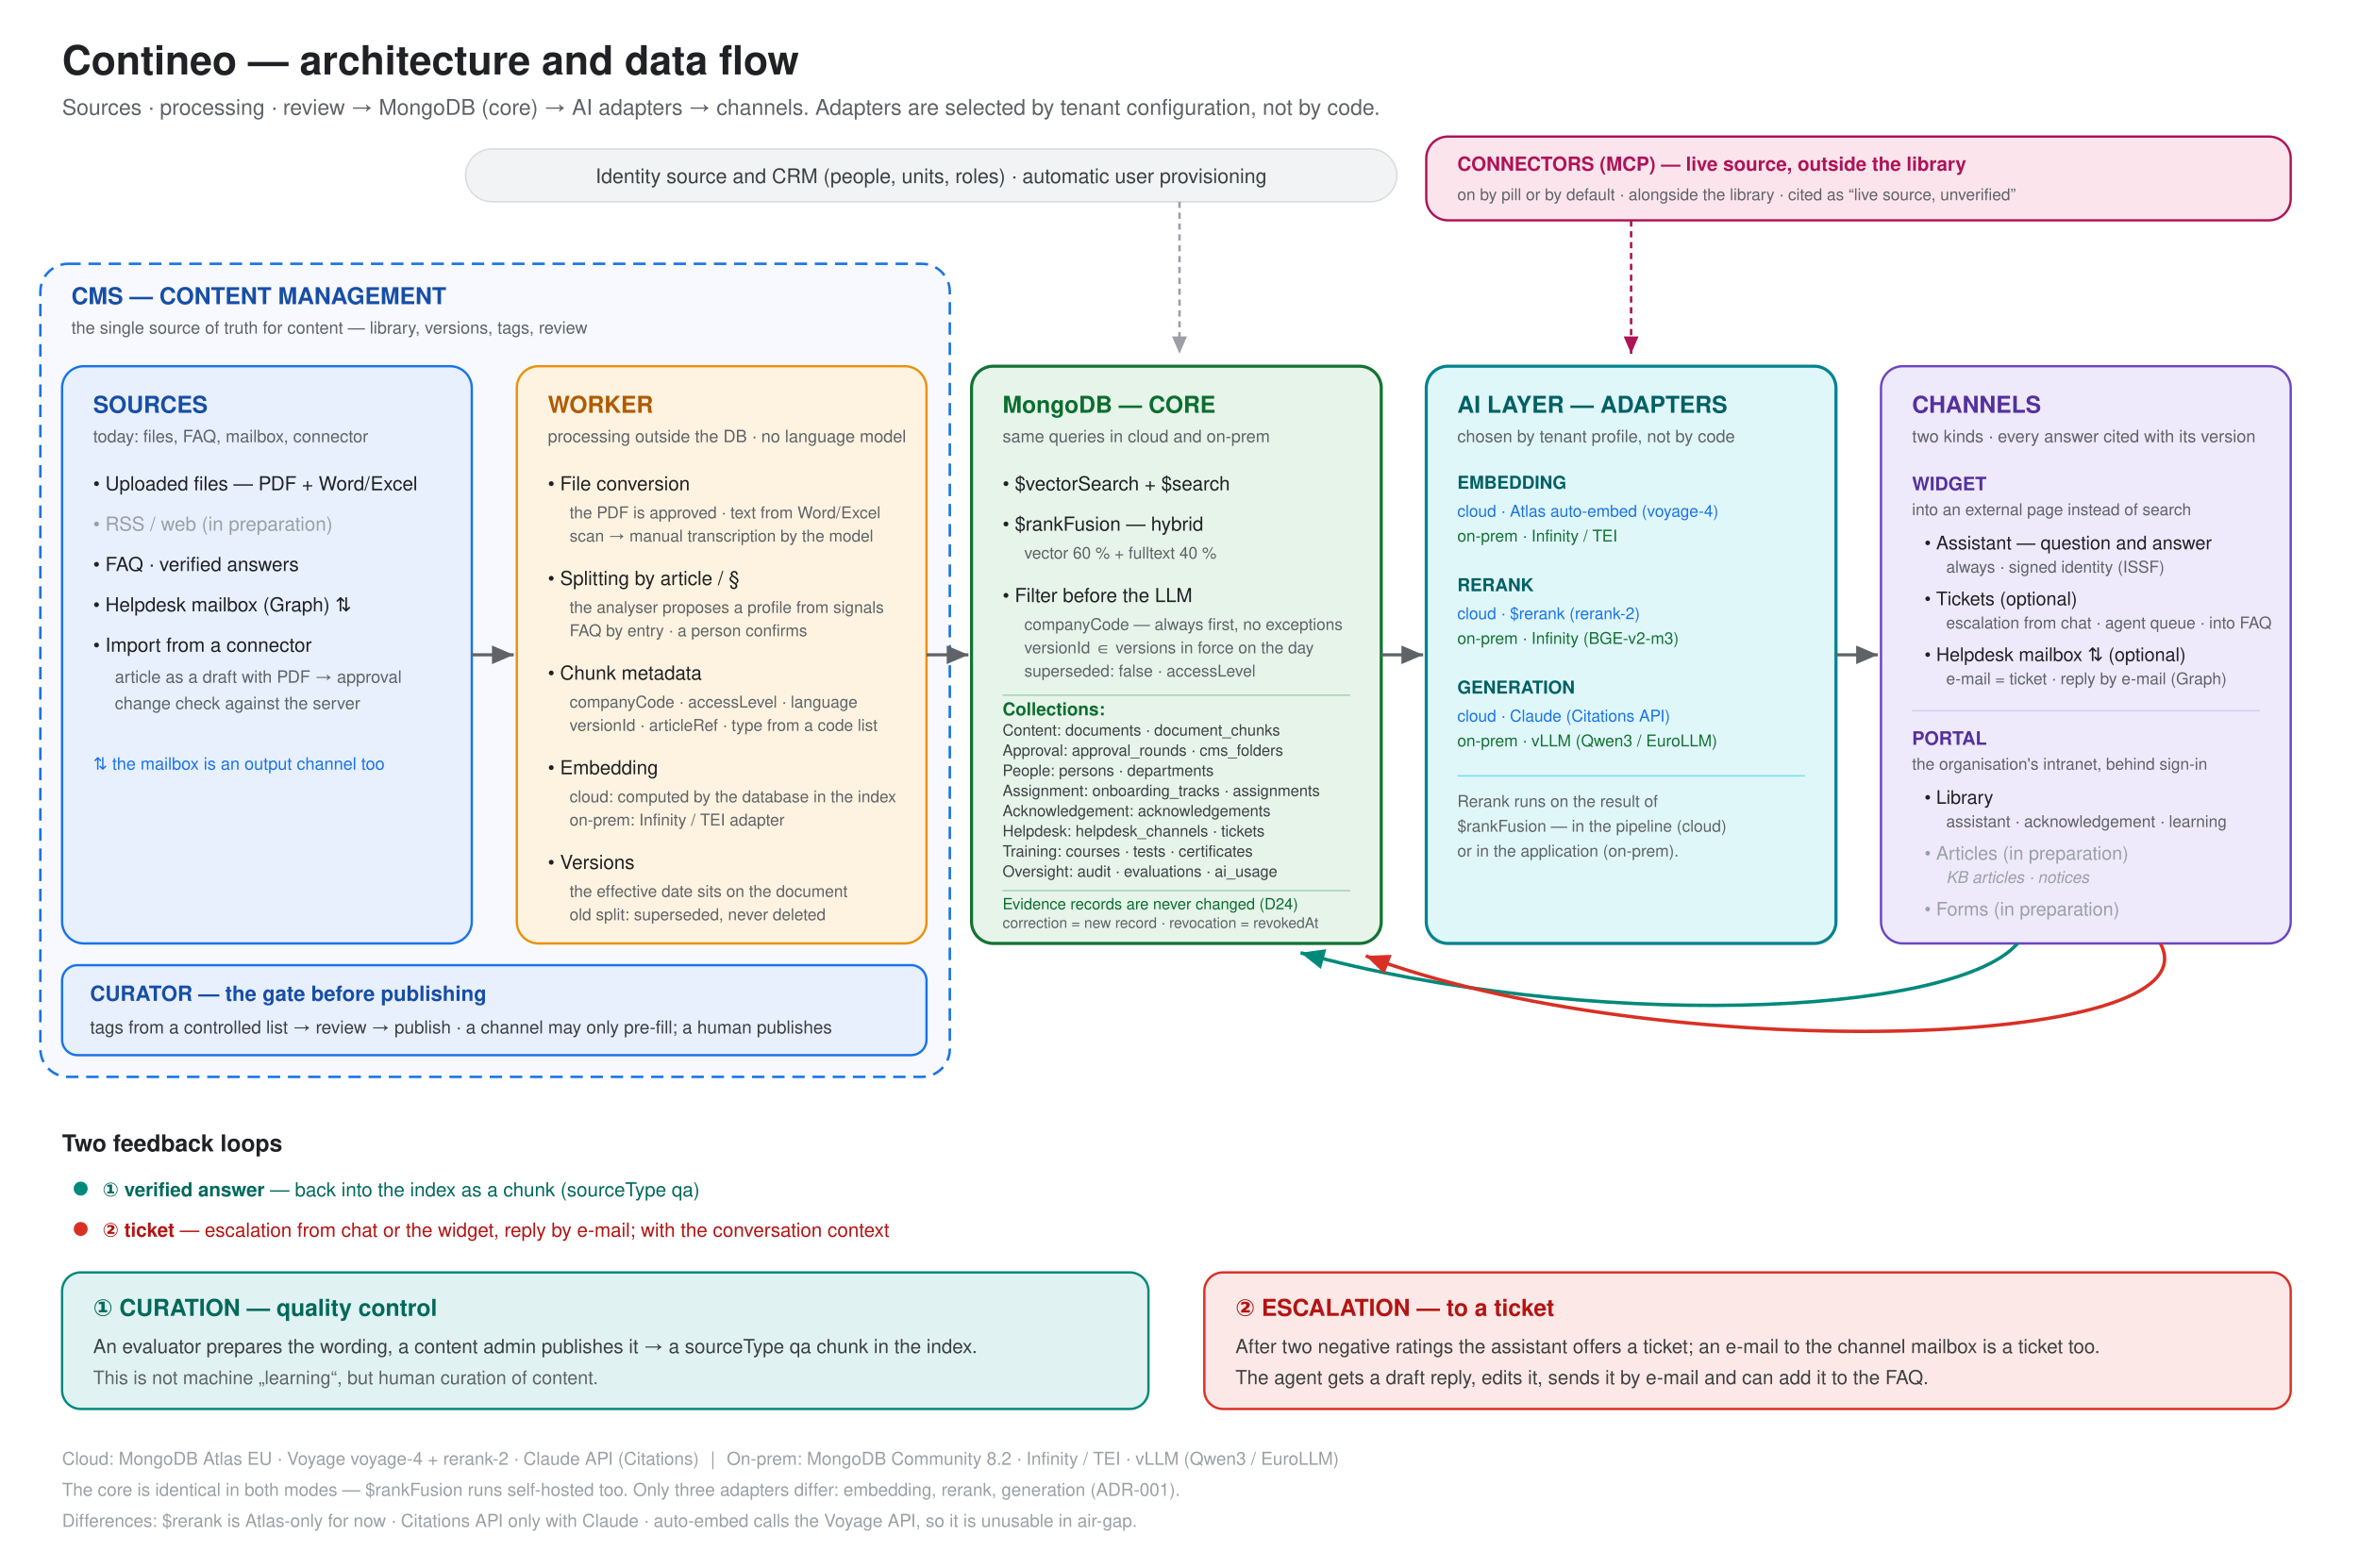
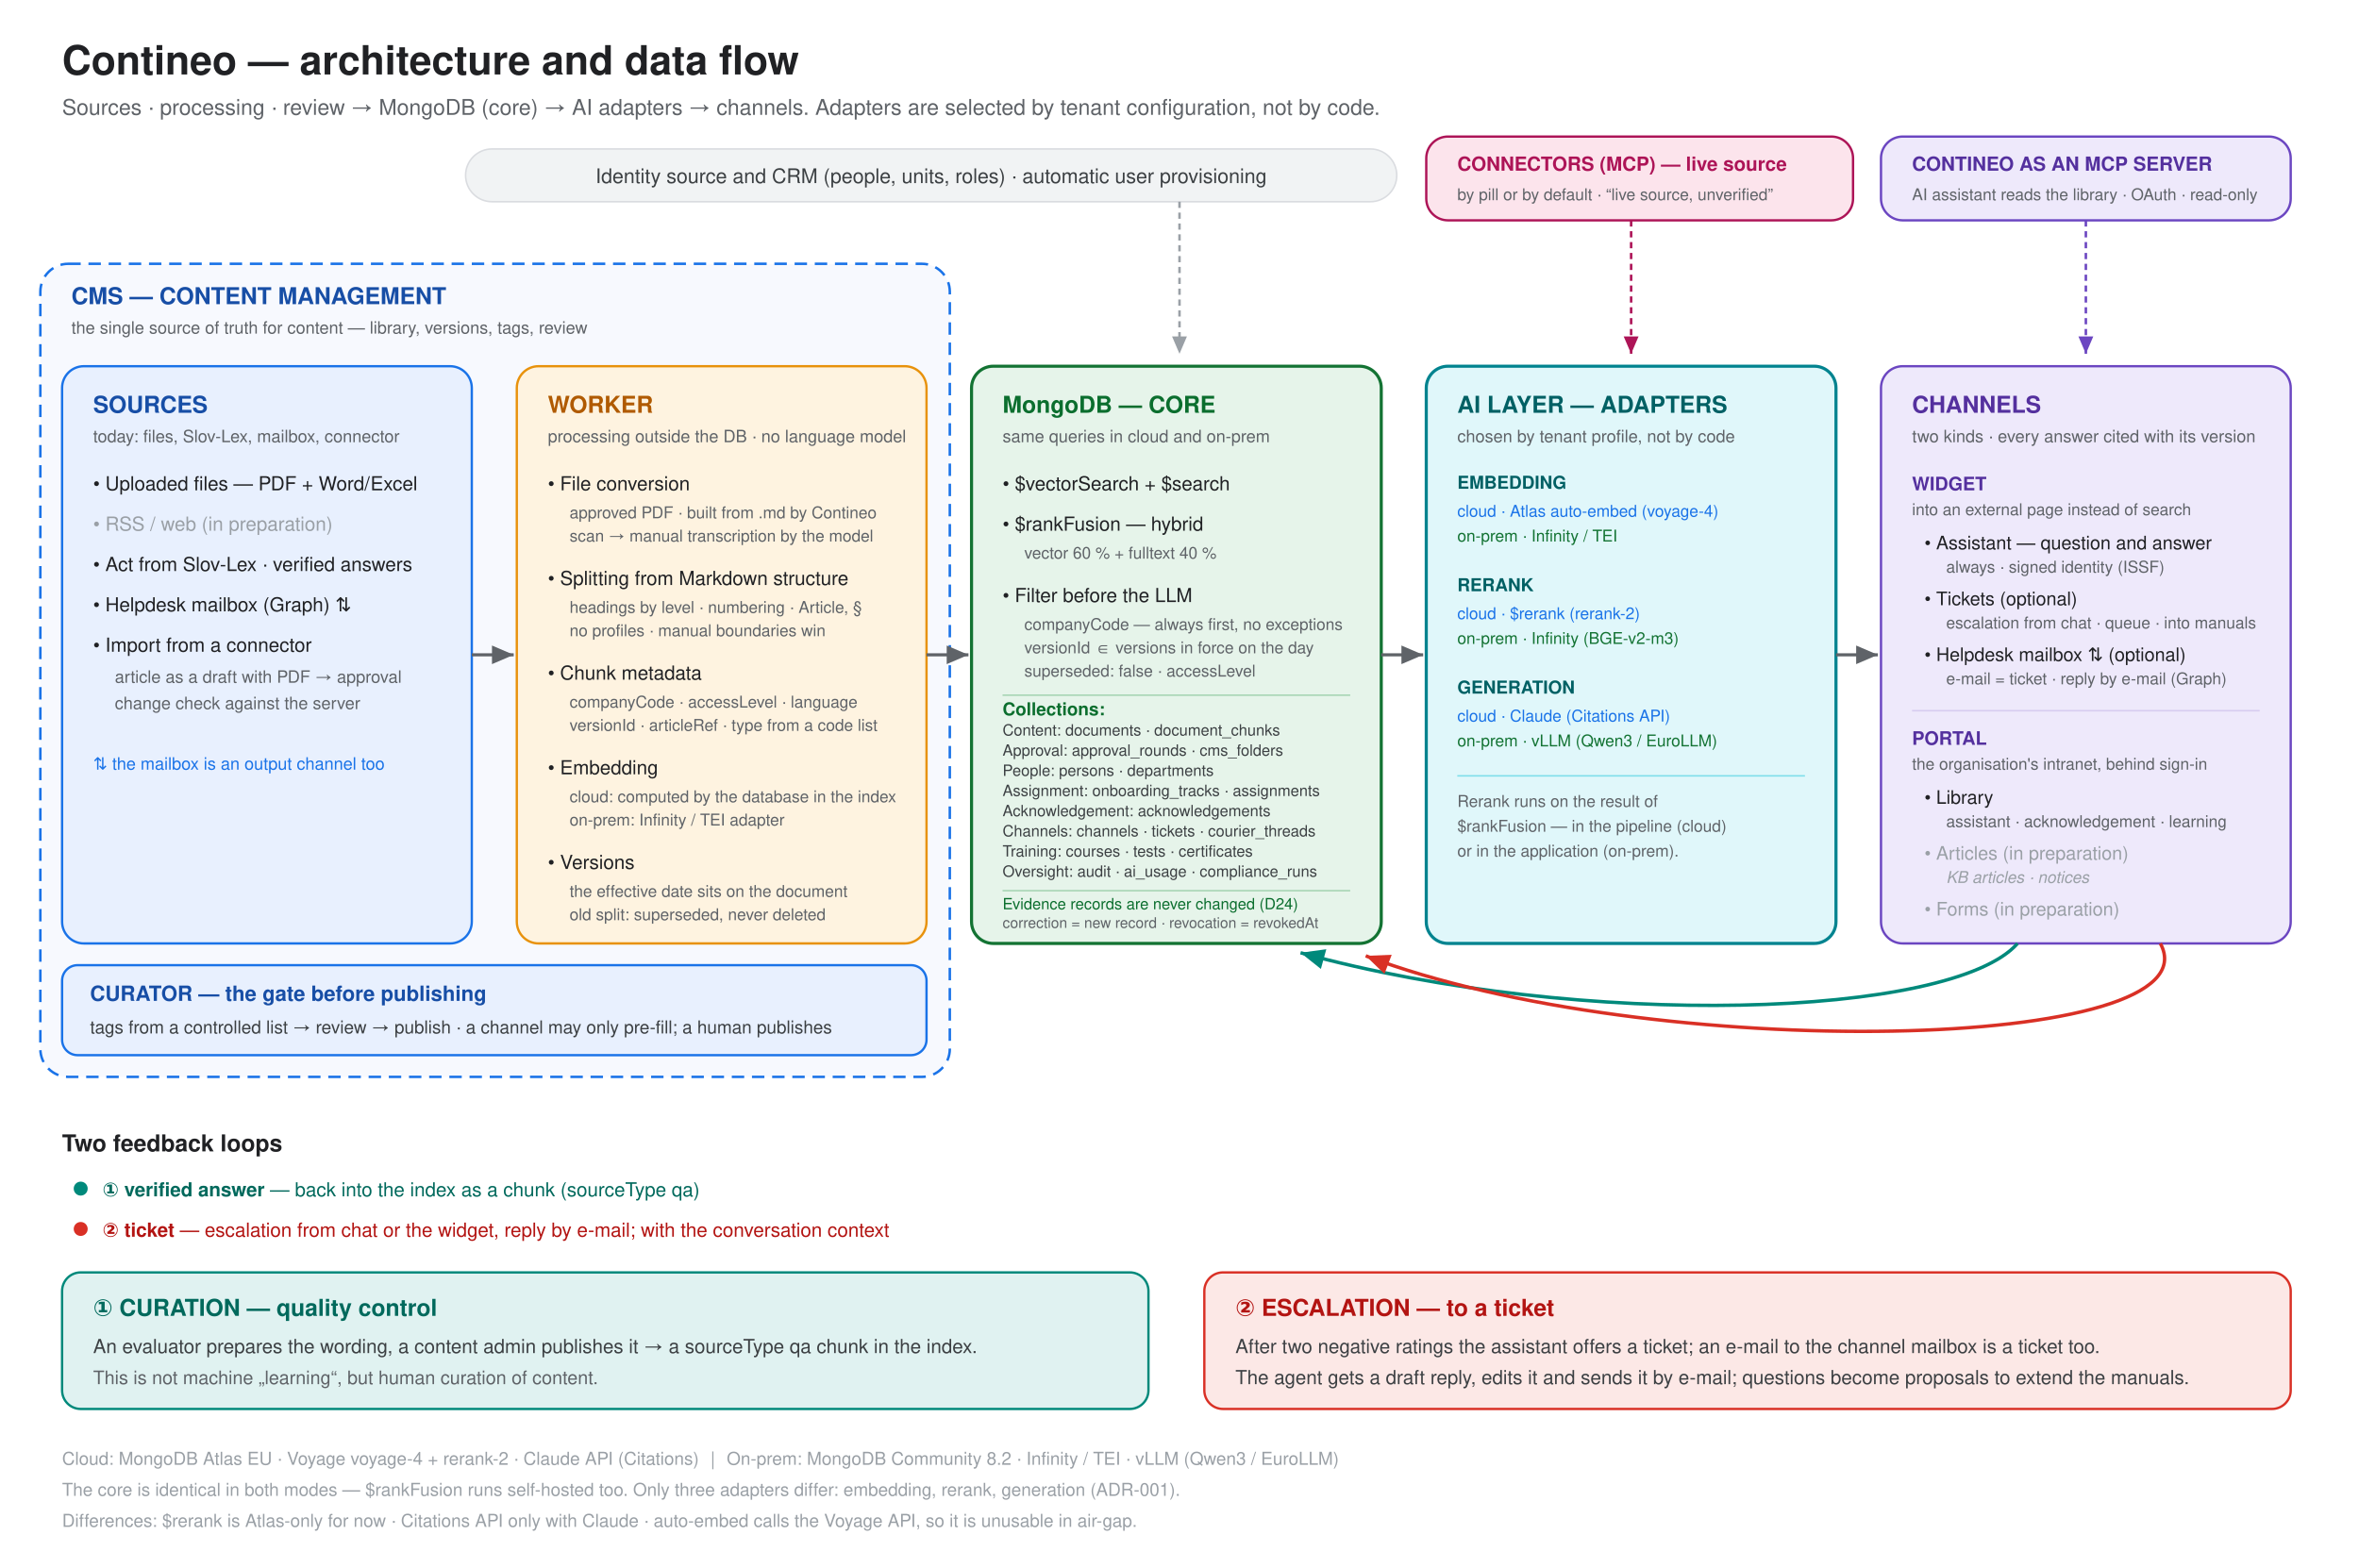
<svg xmlns="http://www.w3.org/2000/svg" viewBox="0 0 1520 1010" font-family="Helvetica Neue, Helvetica, Arial, sans-serif">
  <defs>
    <marker id="arrow" markerWidth="10" markerHeight="10" refX="7" refY="3" orient="auto" markerUnits="strokeWidth">
      <path d="M0,0 L7,3 L0,6 Z" fill="#5f6368" />
    </marker>
    <marker id="arrowTeal" markerWidth="10" markerHeight="10" refX="7" refY="3" orient="auto" markerUnits="strokeWidth">
      <path d="M0,0 L7,3 L0,6 Z" fill="#00897B" />
    </marker>
    <marker id="arrowRed" markerWidth="10" markerHeight="10" refX="7" refY="3" orient="auto" markerUnits="strokeWidth">
      <path d="M0,0 L7,3 L0,6 Z" fill="#D93025" />
    </marker>
    <marker id="arrowGray" markerWidth="10" markerHeight="10" refX="7" refY="3" orient="auto" markerUnits="strokeWidth">
      <path d="M0,0 L7,3 L0,6 Z" fill="#9aa0a6" />
    </marker>
    <marker id="arrowPink" markerWidth="10" markerHeight="10" refX="7" refY="3" orient="auto" markerUnits="strokeWidth">
      <path d="M0,0 L7,3 L0,6 Z" fill="#AD1457" />
    </marker>
+     <marker id="arrowVio" markerWidth="10" markerHeight="10" refX="7" refY="3" orient="auto" markerUnits="strokeWidth">
+       <path d="M0,0 L7,3 L0,6 Z" fill="#6B46C1" />
+     </marker>
  </defs>
  <text x="40" y="48" font-size="26" font-weight="700" fill="#202124">Contineo — architecture and data flow</text>
  <text x="40" y="74" font-size="14" fill="#5f6368">Sources · processing · review → MongoDB (core) → AI adapters → channels. Adapters are selected by tenant configuration, not by code.</text>
  <rect x="300" y="96" width="600" height="34" rx="17" fill="#F1F3F4" stroke="#dadce0" />
  <text x="600" y="118" font-size="13" fill="#3c4043" text-anchor="middle">Identity source and CRM (people, units, roles) · automatic user provisioning</text>
  <path d="M760,130 L760,228" stroke="#9aa0a6" stroke-width="1.6" stroke-dasharray="4 3" marker-end="url(#arrowGray)" />
-   <rect x="919" y="88" width="557" height="54" rx="14" fill="#FCE4EC" stroke="#AD1457" stroke-width="1.5" />
-   <text x="939" y="110" font-size="12.5" font-weight="700" fill="#AD1457" textLength="328" lengthAdjust="spacingAndGlyphs">CONNECTORS (MCP) — live source, outside the library</text>
-   <text x="939" y="129" font-size="10.5" fill="#5f6368" textLength="367" lengthAdjust="spacingAndGlyphs">on by pill or by default · alongside the library · cited as “live source, unverified”</text>
+   <rect x="919" y="88" width="275" height="54" rx="14" fill="#FCE4EC" stroke="#AD1457" stroke-width="1.5" />
+   <rect x="1212" y="88" width="264" height="54" rx="14" fill="#EEE9FB" stroke="#6B46C1" stroke-width="1.5" />
+   <text x="1232" y="110" font-size="12.5" font-weight="700" fill="#54309E" textLength="194" lengthAdjust="spacingAndGlyphs">CONTINEO AS AN MCP SERVER</text>
+   <text x="1232" y="129" font-size="10.5" fill="#5f6368" textLength="224" lengthAdjust="spacingAndGlyphs">AI assistant reads the library · OAuth · read-only</text>
+   <path d="M1344,142 L1344,228" stroke="#6B46C1" stroke-width="1.6" stroke-dasharray="4 3" marker-end="url(#arrowVio)" />
+   <text x="939" y="110" font-size="12.5" font-weight="700" fill="#AD1457" textLength="213" lengthAdjust="spacingAndGlyphs">CONNECTORS (MCP) — live source</text>
+   <text x="939" y="129" font-size="10.5" fill="#5f6368" textLength="209" lengthAdjust="spacingAndGlyphs">by pill or by default · “live source, unverified”</text>
  <path d="M1051,142 L1051,228" stroke="#AD1457" stroke-width="1.6" stroke-dasharray="4 3" marker-end="url(#arrowPink)" />
  <rect x="26" y="170" width="586" height="524" rx="18" fill="#F7F9FE" stroke="#1A73E8" stroke-width="1.6" stroke-dasharray="8 5" />
  <text x="46" y="196" font-size="15" font-weight="700" fill="#174EA6" textLength="245" lengthAdjust="spacingAndGlyphs">CMS — CONTENT MANAGEMENT</text>
  <text x="46" y="215" font-size="11" fill="#5f6368" textLength="337" lengthAdjust="spacingAndGlyphs">the single source of truth for content — library, versions, tags, review</text>
  <rect x="40" y="236" width="264" height="372" rx="14" fill="#E8F0FE" stroke="#1A73E8" stroke-width="1.5" />
  <text x="60" y="266" font-size="15" font-weight="700" fill="#174EA6" textLength="74" lengthAdjust="spacingAndGlyphs">SOURCES</text>
-   <text x="60" y="285" font-size="11" fill="#5f6368" textLength="181" lengthAdjust="spacingAndGlyphs">today: files, FAQ, mailbox, connector</text>
+   <text x="60" y="285" font-size="11" fill="#5f6368" textLength="204" lengthAdjust="spacingAndGlyphs">today: files, Slov-Lex, mailbox, connector</text>
  <g font-size="12.5" fill="#202124">
    <text x="60" y="316" textLength="210" lengthAdjust="spacingAndGlyphs">• Uploaded files — PDF + Word/Excel</text>
    <text x="60" y="342" fill="#9aa0a6" textLength="154" lengthAdjust="spacingAndGlyphs">• RSS / web (in preparation)</text>
-     <text x="60" y="368" textLength="133" lengthAdjust="spacingAndGlyphs">• FAQ · verified answers</text>
+     <text x="60" y="368" textLength="209" lengthAdjust="spacingAndGlyphs">• Act from Slov-Lex · verified answers</text>
    <text x="60" y="394" textLength="169" lengthAdjust="spacingAndGlyphs">• Helpdesk mailbox (Graph) ⇅</text>
    <text x="60" y="420" textLength="144" lengthAdjust="spacingAndGlyphs">• Import from a connector</text>
    <text x="74" y="440" font-size="11" fill="#5f6368" textLength="186" lengthAdjust="spacingAndGlyphs">article as a draft with PDF → approval</text>
    <text x="74" y="457" font-size="11" fill="#5f6368" textLength="159" lengthAdjust="spacingAndGlyphs">change check against the server</text>
  </g>
  <text x="60" y="496" font-size="11" fill="#1A73E8" textLength="193" lengthAdjust="spacingAndGlyphs">⇅ the mailbox is an output channel too</text>
  <rect x="333" y="236" width="264" height="372" rx="14" fill="#FEF3E0" stroke="#E8920C" stroke-width="1.5" />
  <text x="353" y="266" font-size="15" font-weight="700" fill="#B05A00" textLength="68" lengthAdjust="spacingAndGlyphs">WORKER</text>
  <text x="353" y="285" font-size="11" fill="#5f6368" textLength="230" lengthAdjust="spacingAndGlyphs">processing outside the DB · no language model</text>
  <g font-size="12.5" fill="#202124">
    <text x="353" y="316" textLength="92" lengthAdjust="spacingAndGlyphs">• File conversion</text>
-     <text x="367" y="334" font-size="10.5" fill="#5f6368" textLength="203" lengthAdjust="spacingAndGlyphs">the PDF is approved · text from Word/Excel</text>
+     <text x="367" y="334" font-size="10.5" fill="#5f6368" textLength="202" lengthAdjust="spacingAndGlyphs">approved PDF · built from .md by Contineo</text>
    <text x="367" y="349" font-size="10.5" fill="#5f6368" textLength="199" lengthAdjust="spacingAndGlyphs">scan → manual transcription by the model</text>
-     <text x="353" y="377" textLength="126" lengthAdjust="spacingAndGlyphs">• Splitting by article / §</text>
-     <text x="367" y="395" font-size="10.5" fill="#5f6368" textLength="204" lengthAdjust="spacingAndGlyphs">the analyser proposes a profile from signals</text>
-     <text x="367" y="410" font-size="10.5" fill="#5f6368" textLength="154" lengthAdjust="spacingAndGlyphs">FAQ by entry · a person confirms</text>
+     <text x="353" y="377" textLength="198" lengthAdjust="spacingAndGlyphs">• Splitting from Markdown structure</text>
+     <text x="367" y="395" font-size="10.5" fill="#5f6368" textLength="190" lengthAdjust="spacingAndGlyphs">headings by level · numbering · Article, §</text>
+     <text x="367" y="410" font-size="10.5" fill="#5f6368" textLength="166" lengthAdjust="spacingAndGlyphs">no profiles · manual boundaries win</text>
    <text x="353" y="438" textLength="100" lengthAdjust="spacingAndGlyphs">• Chunk metadata</text>
    <text x="367" y="456" font-size="10.5" fill="#5f6368" textLength="187" lengthAdjust="spacingAndGlyphs">companyCode · accessLevel · language</text>
    <text x="367" y="471" font-size="10.5" fill="#5f6368" textLength="201" lengthAdjust="spacingAndGlyphs">versionId · articleRef · type from a code list</text>
    <text x="353" y="499" textLength="72" lengthAdjust="spacingAndGlyphs">• Embedding</text>
    <text x="367" y="517" font-size="10.5" fill="#5f6368" textLength="216" lengthAdjust="spacingAndGlyphs">cloud: computed by the database in the index</text>
    <text x="367" y="532" font-size="10.5" fill="#5f6368" textLength="140" lengthAdjust="spacingAndGlyphs">on-prem: Infinity / TEI adapter</text>
    <text x="353" y="560" textLength="55" lengthAdjust="spacingAndGlyphs">• Versions</text>
    <text x="367" y="578" font-size="10.5" fill="#5f6368" textLength="183" lengthAdjust="spacingAndGlyphs">the effective date sits on the document</text>
    <text x="367" y="593" font-size="10.5" fill="#5f6368" textLength="168" lengthAdjust="spacingAndGlyphs">old split: superseded, never deleted</text>
  </g>
  <rect x="40" y="622" width="557" height="58" rx="10" fill="#E8F0FE" stroke="#1A73E8" stroke-width="1.5" />
  <text x="58" y="645" font-size="13.5" font-weight="700" fill="#174EA6" textLength="255" lengthAdjust="spacingAndGlyphs">CURATOR — the gate before publishing</text>
  <text x="58" y="666" font-size="11.5" fill="#3c4043" textLength="484" lengthAdjust="spacingAndGlyphs">tags from a controlled list → review → publish · a channel may only pre-fill; a human publishes</text>
  <rect x="626" y="236" width="264" height="372" rx="14" fill="#E6F4EA" stroke="#137333" stroke-width="2" />
  <text x="646" y="266" font-size="15" font-weight="700" fill="#0B6E2E" textLength="138" lengthAdjust="spacingAndGlyphs">MongoDB — CORE</text>
  <text x="646" y="285" font-size="11" fill="#5f6368" textLength="174" lengthAdjust="spacingAndGlyphs">same queries in cloud and on-prem</text>
  <g font-size="12.5" fill="#202124">
    <text x="646" y="316" textLength="148" lengthAdjust="spacingAndGlyphs">• $vectorSearch + $search</text>
    <text x="646" y="342" textLength="131" lengthAdjust="spacingAndGlyphs">• $rankFusion — hybrid</text>
    <text x="660" y="360" font-size="10.5" fill="#5f6368" textLength="129" lengthAdjust="spacingAndGlyphs">vector 60 % + fulltext 40 %</text>
    <text x="646" y="388" textLength="124" lengthAdjust="spacingAndGlyphs">• Filter before the LLM</text>
    <text x="660" y="406" font-size="10.5" fill="#5f6368" textLength="210" lengthAdjust="spacingAndGlyphs">companyCode — always first, no exceptions</text>
    <text x="660" y="421" font-size="10.5" fill="#5f6368" textLength="184" lengthAdjust="spacingAndGlyphs">versionId ∈ versions in force on the day</text>
    <text x="660" y="436" font-size="10.5" fill="#5f6368" textLength="150" lengthAdjust="spacingAndGlyphs">superseded: false · accessLevel</text>
  </g>
  <line x1="646" y1="448" x2="870" y2="448" stroke="#A8D5B5" stroke-width="1" />
  <text x="646" y="461" font-size="11.5" fill="#0B6E2E" font-weight="600" textLength="65" lengthAdjust="spacingAndGlyphs">Collections:</text>
  <text x="646" y="474" font-size="10" fill="#3c4043" textLength="182" lengthAdjust="spacingAndGlyphs">Content: documents · document_chunks</text>
  <text x="646" y="487" font-size="10" fill="#3c4043" textLength="183" lengthAdjust="spacingAndGlyphs">Approval: approval_rounds · cms_folders</text>
  <text x="646" y="500" font-size="10" fill="#3c4043" textLength="138" lengthAdjust="spacingAndGlyphs">People: persons · departments</text>
  <text x="646" y="513" font-size="10" fill="#3c4043" textLength="206" lengthAdjust="spacingAndGlyphs">Assignment: onboarding_tracks · assignments</text>
  <text x="646" y="526" font-size="10" fill="#3c4043" textLength="176" lengthAdjust="spacingAndGlyphs">Acknowledgement: acknowledgements</text>
-   <text x="646" y="539" font-size="10" fill="#3c4043" textLength="171" lengthAdjust="spacingAndGlyphs">Helpdesk: helpdesk_channels · tickets</text>
+   <text x="646" y="539" font-size="10" fill="#3c4043" textLength="203" lengthAdjust="spacingAndGlyphs">Channels: channels · tickets · courier_threads</text>
  <text x="646" y="552" font-size="10" fill="#3c4043" textLength="163" lengthAdjust="spacingAndGlyphs">Training: courses · tests · certificates</text>
-   <text x="646" y="565" font-size="10" fill="#3c4043" textLength="178" lengthAdjust="spacingAndGlyphs">Oversight: audit · evaluations · ai_usage</text>
+   <text x="646" y="565" font-size="10" fill="#3c4043" textLength="203" lengthAdjust="spacingAndGlyphs">Oversight: audit · ai_usage · compliance_runs</text>
  <line x1="646" y1="574" x2="870" y2="574" stroke="#A8D5B5" stroke-width="1" />
  <text x="646" y="586" font-size="10" fill="#0B6E2E" textLength="189" lengthAdjust="spacingAndGlyphs">Evidence records are never changed (D24)</text>
  <text x="646" y="598" font-size="9.5" fill="#5f6368" textLength="208" lengthAdjust="spacingAndGlyphs">correction = new record · revocation = revokedAt</text>
  <rect x="919" y="236" width="264" height="372" rx="14" fill="#E0F7FA" stroke="#00838F" stroke-width="2" />
  <text x="939" y="266" font-size="15" font-weight="700" fill="#006064" textLength="172" lengthAdjust="spacingAndGlyphs">AI LAYER — ADAPTERS</text>
  <text x="939" y="285" font-size="11" fill="#5f6368" textLength="183" lengthAdjust="spacingAndGlyphs">chosen by tenant profile, not by code</text>
  <text x="939" y="315" font-size="11.5" font-weight="700" fill="#006064" textLength="71" lengthAdjust="spacingAndGlyphs">EMBEDDING</text>
  <text x="939" y="333" font-size="10.5" fill="#1A73E8" textLength="171" lengthAdjust="spacingAndGlyphs">cloud · Atlas auto-embed (voyage-4)</text>
  <text x="939" y="349" font-size="10.5" fill="#137333" textLength="104" lengthAdjust="spacingAndGlyphs">on-prem · Infinity / TEI</text>
  <text x="939" y="381" font-size="11.5" font-weight="700" fill="#006064" textLength="49" lengthAdjust="spacingAndGlyphs">RERANK</text>
  <text x="939" y="399" font-size="10.5" fill="#1A73E8" textLength="118" lengthAdjust="spacingAndGlyphs">cloud · $rerank (rerank-2)</text>
  <text x="939" y="415" font-size="10.5" fill="#137333" textLength="144" lengthAdjust="spacingAndGlyphs">on-prem · Infinity (BGE-v2-m3)</text>
  <text x="939" y="447" font-size="11.5" font-weight="700" fill="#006064" textLength="75" lengthAdjust="spacingAndGlyphs">GENERATION</text>
  <text x="939" y="465" font-size="10.5" fill="#1A73E8" textLength="137" lengthAdjust="spacingAndGlyphs">cloud · Claude (Citations API)</text>
  <text x="939" y="481" font-size="10.5" fill="#137333" textLength="168" lengthAdjust="spacingAndGlyphs">on-prem · vLLM (Qwen3 / EuroLLM)</text>
  <line x1="939" y1="500" x2="1163" y2="500" stroke="#80DEEA" stroke-width="1" />
  <text x="939" y="520" font-size="10.5" fill="#5f6368" textLength="130" lengthAdjust="spacingAndGlyphs">Rerank runs on the result of</text>
  <text x="939" y="536" font-size="10.5" fill="#5f6368" textLength="174" lengthAdjust="spacingAndGlyphs">$rankFusion — in the pipeline (cloud)</text>
  <text x="939" y="552" font-size="10.5" fill="#5f6368" textLength="144" lengthAdjust="spacingAndGlyphs">or in the application (on-prem).</text>
  <rect x="1212" y="236" width="264" height="372" rx="14" fill="#EEE9FB" stroke="#6B46C1" stroke-width="1.5" />
  <text x="1232" y="266" font-size="15" font-weight="700" fill="#54309E" textLength="83" lengthAdjust="spacingAndGlyphs">CHANNELS</text>
  <text x="1232" y="285" font-size="11" fill="#5f6368" textLength="225" lengthAdjust="spacingAndGlyphs">two kinds · every answer cited with its version</text>
  <text x="1232" y="316" font-size="12" font-weight="700" fill="#54309E" textLength="48" lengthAdjust="spacingAndGlyphs">WIDGET</text>
  <text x="1232" y="332" font-size="10.5" fill="#5f6368" textLength="182" lengthAdjust="spacingAndGlyphs">into an external page instead of search</text>
  <text x="1240" y="354" font-size="12" fill="#202124" textLength="187" lengthAdjust="spacingAndGlyphs">• Assistant — question and answer</text>
  <text x="1254" y="369" font-size="10.5" fill="#5f6368" textLength="140" lengthAdjust="spacingAndGlyphs">always · signed identity (ISSF)</text>
  <text x="1240" y="390" font-size="12" fill="#202124" textLength="99" lengthAdjust="spacingAndGlyphs">• Tickets (optional)</text>
-   <text x="1254" y="405" font-size="10.5" fill="#5f6368" textLength="208" lengthAdjust="spacingAndGlyphs">escalation from chat · agent queue · into FAQ</text>
+   <text x="1254" y="405" font-size="10.5" fill="#5f6368" textLength="202" lengthAdjust="spacingAndGlyphs">escalation from chat · queue · into manuals</text>
  <text x="1240" y="426" font-size="12" fill="#202124" textLength="172" lengthAdjust="spacingAndGlyphs">• Helpdesk mailbox ⇅ (optional)</text>
  <text x="1254" y="441" font-size="10.5" fill="#5f6368" textLength="182" lengthAdjust="spacingAndGlyphs">e-mail = ticket · reply by e-mail (Graph)</text>
  <line x1="1232" y1="458" x2="1456" y2="458" stroke="#D7CCF0" stroke-width="1" />
  <text x="1232" y="480" font-size="12" font-weight="700" fill="#54309E" textLength="47" lengthAdjust="spacingAndGlyphs">PORTAL</text>
  <text x="1232" y="496" font-size="10.5" fill="#5f6368" textLength="194" lengthAdjust="spacingAndGlyphs">the organisation's intranet, behind sign-in</text>
  <text x="1240" y="518" font-size="12" fill="#202124" textLength="44" lengthAdjust="spacingAndGlyphs">• Library</text>
  <text x="1254" y="533" font-size="10.5" fill="#5f6368" textLength="183" lengthAdjust="spacingAndGlyphs">assistant · acknowledgement · learning</text>
  <text x="1240" y="554" font-size="12" fill="#9aa0a6" textLength="131" lengthAdjust="spacingAndGlyphs">• Articles (in preparation)</text>
  <text x="1254" y="569" font-size="10.5" fill="#9aa0a6" font-style="italic" textLength="93" lengthAdjust="spacingAndGlyphs">KB articles · notices</text>
  <text x="1240" y="590" font-size="12" fill="#9aa0a6" textLength="125" lengthAdjust="spacingAndGlyphs">• Forms (in preparation)</text>
  <path d="M304,422 L331,422" stroke="#5f6368" stroke-width="2" marker-end="url(#arrow)" />
  <path d="M597,422 L624,422" stroke="#5f6368" stroke-width="2" marker-end="url(#arrow)" />
  <path d="M890,422 L917,422" stroke="#5f6368" stroke-width="2" marker-end="url(#arrow)" />
  <path d="M1183,422 L1210,422" stroke="#5f6368" stroke-width="2" marker-end="url(#arrow)" />
  <path d="M1300,608 C1258,656 1020,664 838,614" fill="none" stroke="#00897B" stroke-width="2.2" marker-end="url(#arrowTeal)" />
  <path d="M1392,608 C1430,678 1064,686 880,616" fill="none" stroke="#D93025" stroke-width="2.2" marker-end="url(#arrowRed)" />
  <text x="40" y="742" font-size="15" font-weight="700" fill="#202124">Two feedback loops</text>
  <circle cx="52" cy="766" r="4.5" fill="#00897B" />
  <text x="66" y="771" font-size="12.5" fill="#00695C">
    <tspan font-weight="700">① verified answer</tspan> — back into the index as a chunk (sourceType qa)</text>
  <circle cx="52" cy="792" r="4.5" fill="#D93025" />
  <text x="66" y="797" font-size="12.5" fill="#B31412">
    <tspan font-weight="700">② ticket</tspan> — escalation from chat or the widget, reply by e-mail; with the conversation context</text>
  <rect x="40" y="820" width="700" height="88" rx="12" fill="#E0F2F1" stroke="#00897B" stroke-width="1.5" />
  <text x="60" y="848" font-size="15" font-weight="700" fill="#00695C" textLength="223" lengthAdjust="spacingAndGlyphs">① CURATION — quality control</text>
  <text x="60" y="872" font-size="12.5" fill="#3c4043" textLength="577" lengthAdjust="spacingAndGlyphs">An evaluator prepares the wording, a content admin publishes it → a sourceType qa chunk in the index.</text>
  <text x="60" y="892" font-size="12" fill="#5f6368" textLength="332" lengthAdjust="spacingAndGlyphs">This is not machine „learning“, but human curation of content.</text>
  <rect x="776" y="820" width="700" height="88" rx="12" fill="#FCE8E6" stroke="#D93025" stroke-width="1.5" />
  <text x="796" y="848" font-size="15" font-weight="700" fill="#B31412" textLength="209" lengthAdjust="spacingAndGlyphs">② ESCALATION — to a ticket</text>
  <text x="796" y="872" font-size="12.5" fill="#3c4043" textLength="567" lengthAdjust="spacingAndGlyphs">After two negative ratings the assistant offers a ticket; an e-mail to the channel mailbox is a ticket too.</text>
-   <text x="796" y="892" font-size="12.5" fill="#3c4043" textLength="453" lengthAdjust="spacingAndGlyphs">The agent gets a draft reply, edits it, sends it by e-mail and can add it to the FAQ.</text>
+   <text x="796" y="892" font-size="12.5" fill="#3c4043" textLength="624" lengthAdjust="spacingAndGlyphs">The agent gets a draft reply, edits it and sends it by e-mail; questions become proposals to extend the manuals.</text>
  <text x="40" y="944" font-size="11.5" fill="#9aa0a6">Cloud: MongoDB Atlas EU · Voyage voyage-4 + rerank-2 · Claude API (Citations)  │  On-prem: MongoDB Community 8.2 · Infinity / TEI · vLLM (Qwen3 / EuroLLM)</text>
  <text x="40" y="964" font-size="11.5" fill="#9aa0a6">The core is identical in both modes — $rankFusion runs self-hosted too. Only three adapters differ: embedding, rerank, generation (ADR-001).</text>
  <text x="40" y="984" font-size="11.5" fill="#9aa0a6">Differences: $rerank is Atlas-only for now · Citations API only with Claude · auto-embed calls the Voyage API, so it is unusable in air-gap.</text>
</svg>
